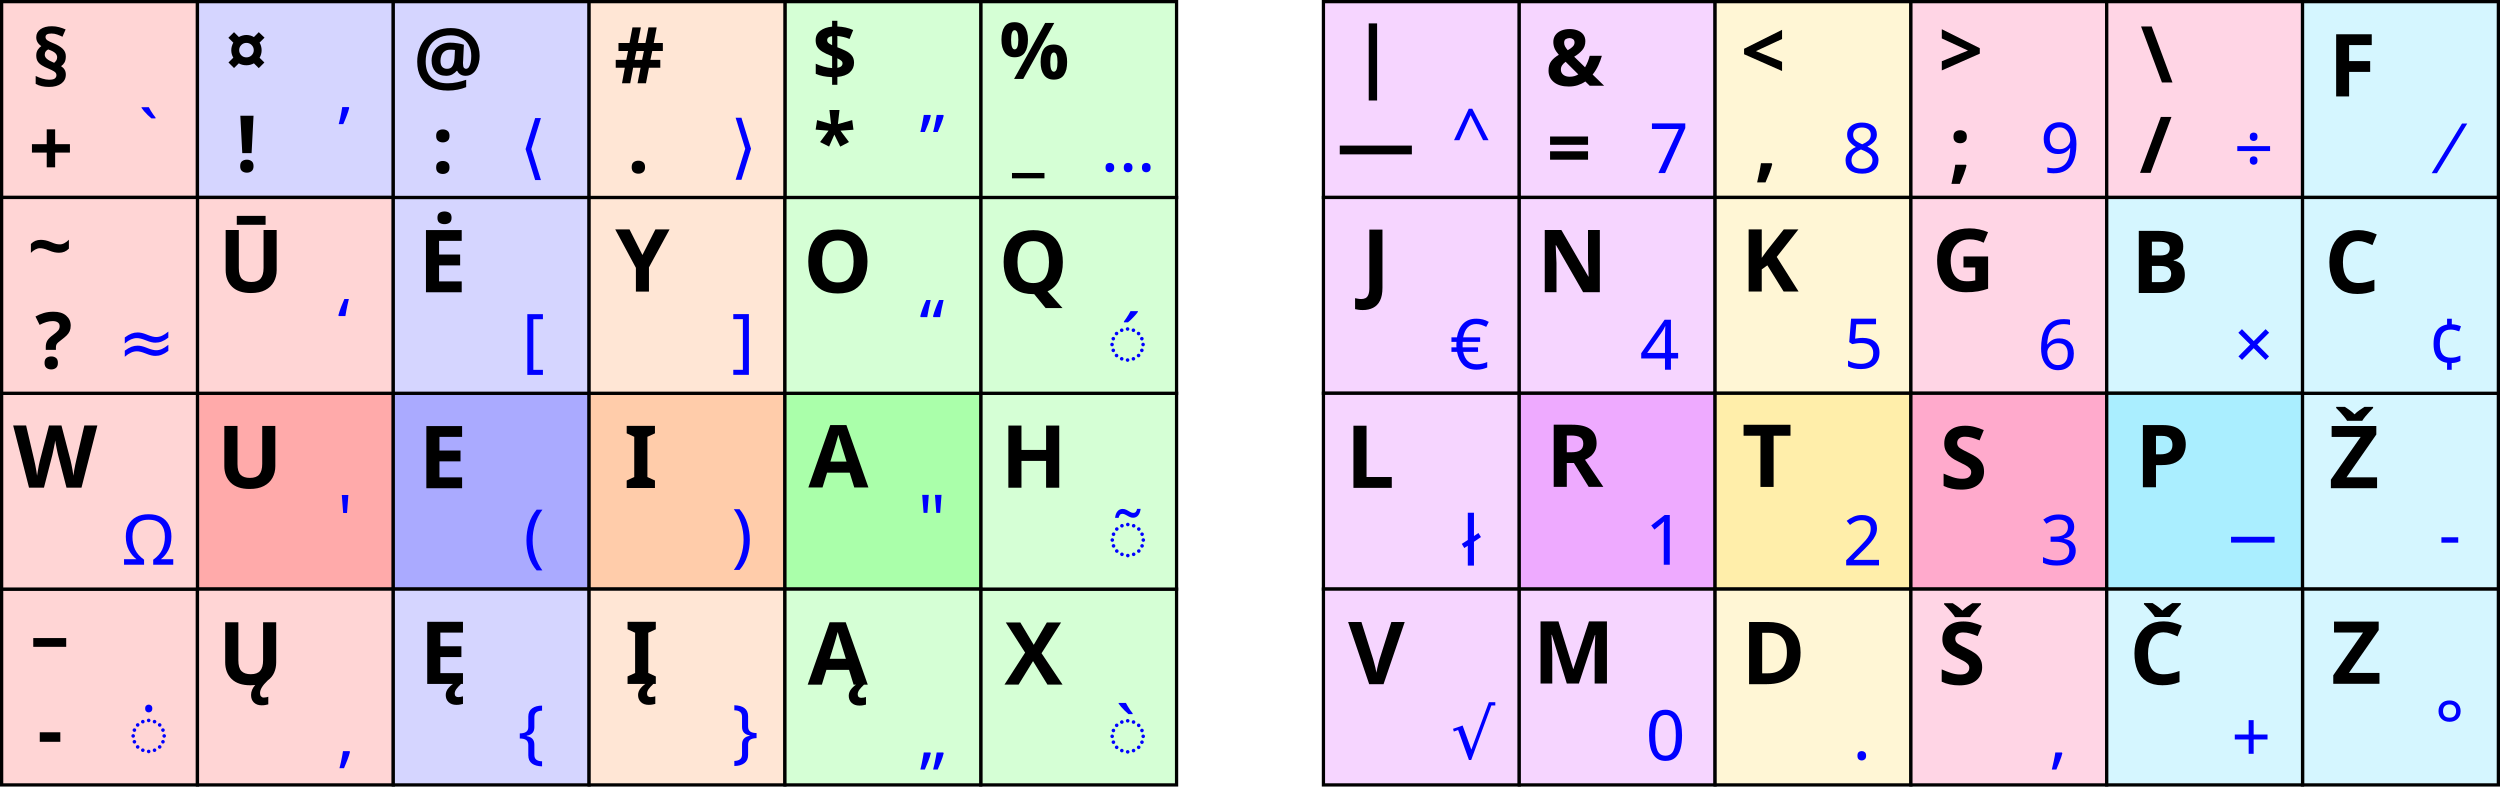
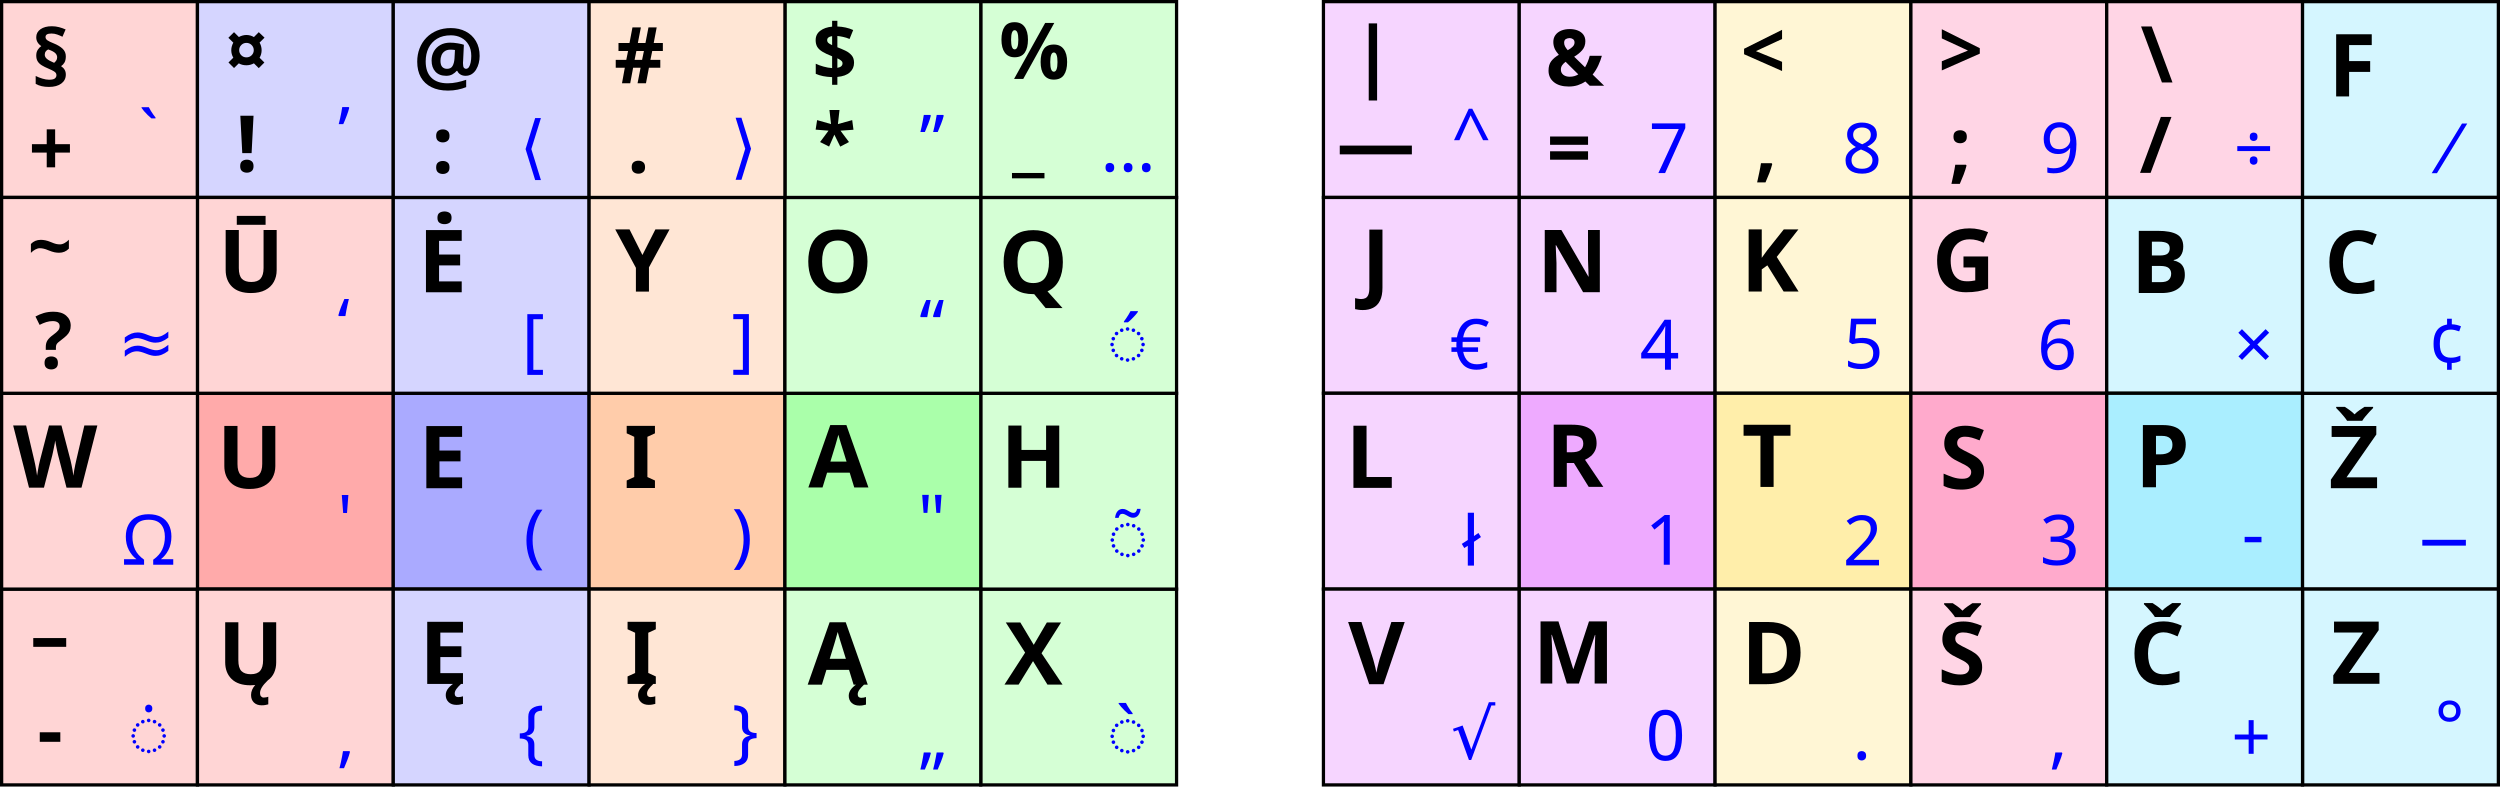
<svg xmlns="http://www.w3.org/2000/svg" width="766" height="241" version="1.0">
-   <defs>
-     <path id="a" d="M97.5 330H855v202.5H97.5z" />
-   </defs>
-   <text style="line-height:1.25;-inkscape-font-specification:'Noto Sans, Semi-Bold'" x="90" y="202.5" font-weight="600" font-size="24" font-family="Noto Sans" transform="translate(-14.5 .5)" />
  <path d="M.5 180.5h60v60H.5z" fill="#ffd5d5" fill-rule="evenodd" stroke="#000" />
  <text style="line-height:1.25;-inkscape-font-specification:'Noto Sans, Semi-Bold'" x="-34.036" y="171.763" font-weight="600" font-size="24" font-family="Noto Sans" transform="translate(45.5 60.5)">
    <tspan x="-34.036" y="171.763">-</tspan>
  </text>
  <text style="line-height:1.25;-inkscape-font-specification:'Noto Sans, Semi-Bold'" x="-36.261" y="142.799" font-weight="600" font-size="24" font-family="Noto Sans" transform="translate(45.5 60.5)">
    <tspan x="-36.261" y="142.799">–</tspan>
  </text>
  <text style="line-height:1.25;-inkscape-font-specification:'Noto Sans, Normal';font-variant-ligatures:normal;font-variant-caps:normal;font-variant-numeric:normal;font-variant-east-asian:normal" x="-6.283" y="171.2" font-weight="400" font-size="21.333" font-family="Noto Sans" fill="#00f" transform="translate(45.5 60.5)">
    <tspan x="-6.283" y="171.2" style="-inkscape-font-specification:'Noto Sans, Normal';font-variant-ligatures:normal;font-variant-caps:normal;font-variant-numeric:normal;font-variant-east-asian:normal">̇</tspan>
  </text>
  <path d="M.5.5h60v60H.5z" fill="#ffd5d5" fill-rule="evenodd" stroke="#000" />
  <text style="line-height:1.25;-inkscape-font-specification:'Noto Sans, Semi-Bold'" x="23.253" y="53.424" font-weight="600" font-size="24" font-family="Noto Sans" transform="translate(-14.5 .5)">
    <tspan x="23.253" y="53.424">+</tspan>
  </text>
  <text style="line-height:1.25;-inkscape-font-specification:'Noto Sans, Semi-Bold'" x="24.183" y="25.899" font-weight="600" font-size="24" font-family="Noto Sans" transform="translate(-14.5 .5)">
    <tspan x="24.183" y="25.899">§</tspan>
  </text>
  <text style="line-height:1.25;-inkscape-font-specification:'Noto Sans, Semi-Bold'" x="57.012" y="48.692" font-weight="600" font-size="24" font-family="Noto Sans" fill="#00f" transform="translate(-14.5 .5)">
    <tspan x="57.012" y="48.692" style="-inkscape-font-specification:'Noto Sans, Normal';font-variant-ligatures:normal;font-variant-caps:normal;font-variant-numeric:normal;font-variant-east-asian:normal" font-weight="400" font-size="21.333">`</tspan>
  </text>
-   <text style="line-height:1.25;-inkscape-font-specification:'Noto Sans, Semi-Bold'" x="45" y="7.5" font-weight="600" font-size="24" font-family="Noto Sans" transform="translate(-14.5 .5)" />
  <path d="M60.5.5h60v60h-60z" fill="#d5d5ff" fill-rule="evenodd" stroke="#000" />
  <text style="line-height:1.25;-inkscape-font-specification:'Noto Sans, Semi-Bold'" x="118.034" y="47.534" font-weight="600" font-size="24" font-family="Noto Sans" fill="#00f" transform="translate(-14.5 .5)">
    <tspan x="118.034" y="47.534" style="-inkscape-font-specification:'Noto Sans, Normal';font-variant-ligatures:normal;font-variant-caps:normal;font-variant-numeric:normal;font-variant-east-asian:normal" font-weight="400" font-size="21.333">’</tspan>
  </text>
  <text style="line-height:1.25;-inkscape-font-specification:'Noto Sans, Semi-Bold'" x="86.714" y="52.097" font-weight="600" font-size="24" font-family="Noto Sans" transform="translate(-14.5 .5)">
    <tspan x="86.714" y="52.097">!</tspan>
  </text>
  <text style="line-height:1.25;-inkscape-font-specification:'Noto Sans, Semi-Bold'" x="83.16" y="23.345" font-weight="600" font-size="24" font-family="Noto Sans" transform="translate(-14.5 .5)">
    <tspan x="83.16" y="23.345">¤</tspan>
  </text>
  <path d="M405.5.5h60v60h-60z" fill="#f6d5ff" fill-rule="evenodd" stroke="#000" />
  <text style="line-height:1.25;-inkscape-font-specification:'Noto Sans, Semi-Bold'" x="424.051" y="51.905" font-weight="600" font-size="24" font-family="Noto Sans" transform="translate(-14.5 .5)">
    <tspan x="424.051" y="51.905">—</tspan>
  </text>
  <text style="line-height:1.25;-inkscape-font-specification:'Noto Sans, Semi-Bold'" x="428.551" y="24.839" font-weight="600" font-size="24" font-family="Noto Sans" transform="translate(-14.5 .5)">
    <tspan x="428.551" y="24.839">|</tspan>
  </text>
  <text style="line-height:1.25;-inkscape-font-specification:'Noto Sans, Semi-Bold'" x="459.201" y="48.147" font-weight="600" font-size="24" font-family="Noto Sans" fill="#00f" transform="translate(-14.5 .5)">
    <tspan x="459.201" y="48.147" style="-inkscape-font-specification:'Noto Sans, Normal';font-variant-ligatures:normal;font-variant-caps:normal;font-variant-numeric:normal;font-variant-east-asian:normal" font-weight="400" font-size="21.333">^</tspan>
  </text>
  <path d="M465.5.5h60v60h-60z" fill="#f6d5ff" fill-rule="evenodd" stroke="#000" />
  <text style="line-height:1.25;-inkscape-font-specification:'Noto Sans, Semi-Bold'" x="488.406" y="53.324" font-weight="600" font-size="24" font-family="Noto Sans" transform="translate(-14.5 .5)">
    <tspan x="488.406" y="53.324">=</tspan>
  </text>
  <text style="line-height:1.25;-inkscape-font-specification:'Noto Sans, Semi-Bold'" x="488.014" y="25.779" font-weight="600" font-size="24" font-family="Noto Sans" transform="translate(-14.5 .5)">
    <tspan x="488.014" y="25.779">&amp;</tspan>
  </text>
  <text style="line-height:1.25;-inkscape-font-specification:'Noto Sans, Semi-Bold'" x="519.715" y="52.534" font-weight="600" font-size="24" font-family="Noto Sans" fill="#00f" transform="translate(-14.5 .5)">
    <tspan x="519.715" y="52.534" style="-inkscape-font-specification:'Noto Sans, Normal';font-variant-ligatures:normal;font-variant-caps:normal;font-variant-numeric:normal;font-variant-east-asian:normal" font-weight="400" font-size="21.333">7</tspan>
  </text>
  <path d="M525.5.5h60v60h-60z" fill="#fff6d5" fill-rule="evenodd" stroke="#000" />
  <text style="line-height:1.25;-inkscape-font-specification:'Noto Sans, Semi-Bold'" x="578.928" y="52.491" font-weight="600" font-size="24" font-family="Noto Sans" fill="#00f" transform="translate(-14.5 .5)">
    <tspan x="578.928" y="52.491" style="-inkscape-font-specification:'Noto Sans, Normal';font-variant-ligatures:normal;font-variant-caps:normal;font-variant-numeric:normal;font-variant-east-asian:normal" font-weight="400" font-size="21.333">8</tspan>
  </text>
  <text style="line-height:1.25;-inkscape-font-specification:'Noto Sans, Semi-Bold'" x="552.135" y="52.291" font-weight="600" font-size="24" font-family="Noto Sans" transform="translate(-14.5 .5)">
    <tspan x="552.135" y="52.291">,</tspan>
  </text>
  <text style="line-height:1.25;-inkscape-font-specification:'Noto Sans, Semi-Bold'" x="547.853" y="23.633" font-weight="600" font-size="24" font-family="Noto Sans" transform="translate(-14.5 .5)">
    <tspan x="547.853" y="23.633">&lt;</tspan>
  </text>
  <path d="M585.5.5h60v60h-60z" fill="#ffd5e5" fill-rule="evenodd" stroke="#000" />
  <text style="line-height:1.25;-inkscape-font-specification:'Noto Sans, Semi-Bold'" x="611.669" y="52.75" font-weight="600" font-size="24" font-family="Noto Sans" transform="translate(-14.5 .5)">
    <tspan x="611.669" y="52.75">;</tspan>
  </text>
  <text style="line-height:1.25;-inkscape-font-specification:'Noto Sans, Semi-Bold'" x="608.438" y="23.454" font-weight="600" font-size="24" font-family="Noto Sans" transform="translate(-14.5 .5)">
    <tspan x="608.438" y="23.454">&gt;</tspan>
  </text>
  <text style="line-height:1.25;-inkscape-font-specification:'Noto Sans, Semi-Bold'" x="639.629" y="52.387" font-weight="600" font-size="24" font-family="Noto Sans" fill="#00f" transform="translate(-14.5 .5)">
    <tspan x="639.629" y="52.387" style="-inkscape-font-specification:'Noto Sans, Normal';font-variant-ligatures:normal;font-variant-caps:normal;font-variant-numeric:normal;font-variant-east-asian:normal" font-weight="400" font-size="21.333">9</tspan>
  </text>
  <path d="M645.5.5h60v60h-60z" fill="#ffd5e5" fill-rule="evenodd" stroke="#000" />
  <text style="line-height:1.25;-inkscape-font-specification:'Noto Sans, Semi-Bold'" x="670.039" y="52.459" font-weight="600" font-size="24" font-family="Noto Sans" transform="translate(-14.5 .5)">
    <tspan x="670.039" y="52.459">/</tspan>
  </text>
  <text style="line-height:1.25;-inkscape-font-specification:'Noto Sans, Semi-Bold'" x="670.382" y="24.759" font-weight="600" font-size="24" font-family="Noto Sans" transform="translate(-14.5 .5)">
    <tspan x="670.382" y="24.759">\</tspan>
  </text>
  <text style="line-height:1.25;-inkscape-font-specification:'Noto Sans, Semi-Bold'" x="698.946" y="52.557" font-weight="600" font-size="24" font-family="Noto Sans" fill="#00f" transform="translate(-14.5 .5)">
    <tspan x="698.946" y="52.557" style="-inkscape-font-specification:'Noto Sans, Normal';font-variant-ligatures:normal;font-variant-caps:normal;font-variant-numeric:normal;font-variant-east-asian:normal" font-weight="400" font-size="21.333">÷</tspan>
  </text>
  <path d="M300.5 180.5h60v60h-60z" fill="#d5ffd5" fill-rule="evenodd" stroke="#000" />
  <text style="line-height:1.25;-inkscape-font-specification:'Noto Sans, Semi-Bold'" x="322.271" y="209.27" font-weight="600" font-size="26.667" font-family="Noto Sans" transform="translate(-14.5 .5)">
    <tspan x="322.271" y="209.27">X</tspan>
  </text>
  <text style="line-height:1.25;-inkscape-font-specification:'Noto Sans, Normal';font-variant-ligatures:normal;font-variant-caps:normal;font-variant-numeric:normal;font-variant-east-asian:normal" x="353.688" y="231.315" font-weight="400" font-size="21.333" font-family="Noto Sans" fill="#00f" transform="translate(-14.5 .5)">
    <tspan x="353.688" y="231.315" style="-inkscape-font-specification:'Noto Sans, Normal';font-variant-ligatures:normal;font-variant-caps:normal;font-variant-numeric:normal;font-variant-east-asian:normal">̀</tspan>
  </text>
  <path d="M300.5 120.5h60v60h-60z" fill="#d5ffd5" fill-rule="evenodd" stroke="#000" />
  <text style="line-height:1.25;-inkscape-font-specification:'Noto Sans, Semi-Bold'" x="321.053" y="148.936" font-weight="600" font-size="26.667" font-family="Noto Sans" transform="translate(-14.5 .5)">
    <tspan x="321.053" y="148.936">H</tspan>
  </text>
  <text style="line-height:1.25;-inkscape-font-specification:'Noto Sans, Normal';font-variant-ligatures:normal;font-variant-caps:normal;font-variant-numeric:normal;font-variant-east-asian:normal" x="353.724" y="171.176" font-weight="400" font-size="21.333" font-family="Noto Sans" fill="#00f" transform="translate(-14.5 .5)">
    <tspan x="353.724" y="171.176" style="-inkscape-font-specification:'Noto Sans, Normal';font-variant-ligatures:normal;font-variant-caps:normal;font-variant-numeric:normal;font-variant-east-asian:normal">̃</tspan>
  </text>
  <path d="M300.5 60.5h60v60h-60z" fill="#d5ffd5" fill-rule="evenodd" stroke="#000" />
  <text style="line-height:1.25;-inkscape-font-specification:'Noto Sans, Semi-Bold'" x="320.467" y="89.353" font-weight="600" font-size="26.667" font-family="Noto Sans" transform="translate(-14.5 .5)">
    <tspan x="320.467" y="89.353">Q</tspan>
  </text>
  <text style="line-height:1.25;-inkscape-font-specification:'Noto Sans, Semi-Bold'" x="353.65" y="111.271" font-weight="600" font-size="24" font-family="Noto Sans" fill="#00f" transform="translate(-14.5 .5)">
    <tspan x="353.65" y="111.271" style="-inkscape-font-specification:'Noto Sans, Normal';font-variant-ligatures:normal;font-variant-caps:normal;font-variant-numeric:normal;font-variant-east-asian:normal" font-weight="400" font-size="21.333">́</tspan>
  </text>
  <path d="M60.5 120.5h60v60h-60z" fill="#faa" fill-rule="evenodd" stroke="#000" />
  <text style="line-height:1.25;-inkscape-font-specification:'Noto Sans, Semi-Bold'" x="80.967" y="149.054" font-weight="600" font-size="26.667" font-family="Noto Sans" transform="translate(-14.5 .5)">
    <tspan x="80.967" y="149.054">U</tspan>
  </text>
  <text style="line-height:1.25;-inkscape-font-specification:'Noto Sans, Normal';font-variant-ligatures:normal;font-variant-caps:normal;font-variant-numeric:normal;font-variant-east-asian:normal" x="117.835" y="166.394" font-weight="400" font-size="21.333" font-family="Noto Sans" fill="#00f" transform="translate(-14.5 .5)">
    <tspan x="117.835" y="166.394" style="-inkscape-font-specification:'Noto Sans, Normal';font-variant-ligatures:normal;font-variant-caps:normal;font-variant-numeric:normal;font-variant-east-asian:normal">'</tspan>
  </text>
  <path d="M120.5 120.5h60v60h-60z" fill="#aaf" fill-rule="evenodd" stroke="#000" />
  <text style="line-height:1.25;-inkscape-font-specification:'Noto Sans, Semi-Bold'" x="142.726" y="149.092" font-weight="600" font-size="26.667" font-family="Noto Sans" transform="translate(-14.5 .5)">
    <tspan x="142.726" y="149.092">E</tspan>
  </text>
  <text style="line-height:1.25;-inkscape-font-specification:'Noto Sans, Normal';font-variant-ligatures:normal;font-variant-caps:normal;font-variant-numeric:normal;font-variant-east-asian:normal" x="174.94" y="170.89" font-weight="400" font-size="21.333" font-family="Noto Sans" fill="#00f" transform="translate(-14.5 .5)">
    <tspan x="174.94" y="170.89" style="-inkscape-font-specification:'Noto Sans, Normal';font-variant-ligatures:normal;font-variant-caps:normal;font-variant-numeric:normal;font-variant-east-asian:normal">(</tspan>
  </text>
  <path d="M180.5 120.5h60v60h-60z" fill="#fca" fill-rule="evenodd" stroke="#000" />
  <text style="line-height:1.25;-inkscape-font-specification:'Noto Sans, Semi-Bold'" x="205.662" y="149.022" font-weight="600" font-size="26.667" font-family="Noto Sans" transform="translate(-14.5 .5)">
    <tspan x="205.662" y="149.022">I</tspan>
  </text>
  <text style="line-height:1.25;-inkscape-font-specification:'Noto Sans, Normal';font-variant-ligatures:normal;font-variant-caps:normal;font-variant-numeric:normal;font-variant-east-asian:normal" x="238.696" y="170.745" font-weight="400" font-size="21.333" font-family="Noto Sans" fill="#00f" transform="translate(-14.5 .5)">
    <tspan x="238.696" y="170.745" style="-inkscape-font-specification:'Noto Sans, Normal';font-variant-ligatures:normal;font-variant-caps:normal;font-variant-numeric:normal;font-variant-east-asian:normal">)</tspan>
  </text>
  <path d="M240.5 120.5h60v60h-60z" fill="#afa" fill-rule="evenodd" stroke="#000" />
  <text style="line-height:1.25;-inkscape-font-specification:'Noto Sans, Semi-Bold'" x="262.179" y="148.863" font-weight="600" font-size="26.667" font-family="Noto Sans" transform="translate(-14.5 .5)">
    <tspan x="262.179" y="148.863">A</tspan>
  </text>
  <text style="line-height:1.25;-inkscape-font-specification:'Noto Sans, Normal';font-variant-ligatures:normal;font-variant-caps:normal;font-variant-numeric:normal;font-variant-east-asian:normal" x="295.671" y="166.354" font-weight="400" font-size="21.333" font-family="Noto Sans" fill="#00f" transform="translate(-14.5 .5)">
    <tspan x="295.671" y="166.354" style="-inkscape-font-specification:'Noto Sans, Normal';font-variant-ligatures:normal;font-variant-caps:normal;font-variant-numeric:normal;font-variant-east-asian:normal">"</tspan>
  </text>
  <path d="M60.5 180.5h60v60h-60z" fill="#ffd5d5" fill-rule="evenodd" stroke="#000" />
  <text style="line-height:1.25;-inkscape-font-specification:'Noto Sans, Semi-Bold'" x="81.234" y="209.203" font-weight="600" font-size="26.667" font-family="Noto Sans" transform="translate(-14.5 .5)">
    <tspan x="81.234" y="209.203">Ų</tspan>
  </text>
  <text style="line-height:1.25;-inkscape-font-specification:'Noto Sans, Normal';font-variant-ligatures:normal;font-variant-caps:normal;font-variant-numeric:normal;font-variant-east-asian:normal" x="117.855" y="232.13" font-weight="400" font-size="21.333" font-family="Noto Sans" fill="#00f" transform="translate(-14.5 .5)">
    <tspan x="117.855" y="232.13" style="-inkscape-font-specification:'Noto Sans, Normal';font-variant-ligatures:normal;font-variant-caps:normal;font-variant-numeric:normal;font-variant-east-asian:normal">‚</tspan>
  </text>
  <path d="M120.5 180.5h60v60h-60z" fill="#d5d5ff" fill-rule="evenodd" stroke="#000" />
  <text style="line-height:1.25;-inkscape-font-specification:'Noto Sans, Semi-Bold'" x="142.995" y="209.065" font-weight="600" font-size="26.667" font-family="Noto Sans" transform="translate(-14.5 .5)">
    <tspan x="142.995" y="209.065">Ę</tspan>
  </text>
  <text style="line-height:1.25;-inkscape-font-specification:'Noto Sans, Normal';font-variant-ligatures:normal;font-variant-caps:normal;font-variant-numeric:normal;font-variant-east-asian:normal" x="173.169" y="230.933" font-weight="400" font-size="21.333" font-family="Noto Sans" fill="#00f" transform="translate(-14.5 .5)">
    <tspan x="173.169" y="230.933" style="-inkscape-font-specification:'Noto Sans, Normal';font-variant-ligatures:normal;font-variant-caps:normal;font-variant-numeric:normal;font-variant-east-asian:normal">{</tspan>
  </text>
  <path d="M180.5 180.5h60v60h-60z" fill="#ffe6d5" fill-rule="evenodd" stroke="#000" />
  <text style="line-height:1.25;-inkscape-font-specification:'Noto Sans, Semi-Bold'" x="205.925" y="209.061" font-weight="600" font-size="26.667" font-family="Noto Sans" transform="translate(-14.5 .5)">
    <tspan x="205.925" y="209.061">Į</tspan>
  </text>
  <text style="line-height:1.25;-inkscape-font-specification:'Noto Sans, Normal';font-variant-ligatures:normal;font-variant-caps:normal;font-variant-numeric:normal;font-variant-east-asian:normal" x="238.813" y="230.823" font-weight="400" font-size="21.333" font-family="Noto Sans" fill="#00f" transform="translate(-14.5 .5)">
    <tspan x="238.813" y="230.823" style="-inkscape-font-specification:'Noto Sans, Normal';font-variant-ligatures:normal;font-variant-caps:normal;font-variant-numeric:normal;font-variant-east-asian:normal">}</tspan>
  </text>
  <path d="M240.5 180.5h60v60h-60z" fill="#d5ffd5" fill-rule="evenodd" stroke="#000" />
  <text style="line-height:1.25;-inkscape-font-specification:'Noto Sans, Semi-Bold'" x="261.976" y="209.283" font-weight="600" font-size="26.667" font-family="Noto Sans" transform="translate(-14.5 .5)">
    <tspan x="261.976" y="209.283">Ą</tspan>
  </text>
  <text style="line-height:1.25;-inkscape-font-specification:'Noto Sans, Normal';font-variant-ligatures:normal;font-variant-caps:normal;font-variant-numeric:normal;font-variant-east-asian:normal" x="295.845" y="232.54" font-weight="400" font-size="21.333" font-family="Noto Sans" fill="#00f" transform="translate(-14.5 .5)">
    <tspan x="295.845" y="232.54" style="-inkscape-font-specification:'Noto Sans, Normal';font-variant-ligatures:normal;font-variant-caps:normal;font-variant-numeric:normal;font-variant-east-asian:normal">„</tspan>
  </text>
  <path d="M60.5 60.5h60v60h-60z" fill="#ffd5d5" fill-rule="evenodd" stroke="#000" />
  <text style="line-height:1.25;-inkscape-font-specification:'Noto Sans, Semi-Bold';font-variant-ligatures:normal;font-variant-caps:normal;font-variant-numeric:normal;font-variant-east-asian:normal" x="81.377" y="89.022" font-weight="600" font-size="26.667" font-family="Noto Sans" transform="translate(-14.5 .5)">
    <tspan x="81.377" y="89.022">Ū</tspan>
  </text>
  <text style="line-height:1.25;-inkscape-font-specification:'Noto Sans, Semi-Bold'" x="117.92" y="106.346" font-weight="600" font-size="24" font-family="Noto Sans" fill="#00f" transform="translate(-14.5 .5)">
    <tspan x="117.92" y="106.346" style="-inkscape-font-specification:'Noto Sans, Normal';font-variant-ligatures:normal;font-variant-caps:normal;font-variant-numeric:normal;font-variant-east-asian:normal" font-weight="400" font-size="21.333">‘</tspan>
  </text>
  <path d="M120.5 60.5h60v60h-60z" fill="#d5d5ff" fill-rule="evenodd" stroke="#000" />
  <text style="line-height:1.25;-inkscape-font-specification:'Noto Sans, Semi-Bold'" x="142.611" y="89.043" font-weight="600" font-size="26.667" font-family="Noto Sans" transform="translate(-14.5 .5)">
    <tspan x="142.611" y="89.043">Ė</tspan>
  </text>
  <text style="line-height:1.25;-inkscape-font-specification:'Noto Sans, Semi-Bold'" x="174.366" y="110.991" font-weight="600" font-size="24" font-family="Noto Sans" fill="#00f" transform="translate(-14.5 .5)">
    <tspan x="174.366" y="110.991" style="-inkscape-font-specification:'Noto Sans, Normal';font-variant-ligatures:normal;font-variant-caps:normal;font-variant-numeric:normal;font-variant-east-asian:normal" font-weight="400" font-size="21.333">[</tspan>
  </text>
  <path d="M180.5 60.5h60v60h-60z" fill="#ffe6d5" fill-rule="evenodd" stroke="#000" />
  <text style="line-height:1.25;-inkscape-font-specification:'Noto Sans, Semi-Bold'" x="203.01" y="88.838" font-weight="600" font-size="26.667" font-family="Noto Sans" transform="translate(-14.5 .5)">
    <tspan x="203.01" y="88.838">Y</tspan>
  </text>
  <text style="line-height:1.25;-inkscape-font-specification:'Noto Sans, Semi-Bold'" x="238.649" y="110.978" font-weight="600" font-size="24" font-family="Noto Sans" fill="#00f" transform="translate(-14.5 .5)">
    <tspan x="238.649" y="110.978" style="-inkscape-font-specification:'Noto Sans, Normal';font-variant-ligatures:normal;font-variant-caps:normal;font-variant-numeric:normal;font-variant-east-asian:normal" font-weight="400" font-size="21.333">]</tspan>
  </text>
  <path d="M240.5 60.5h60v60h-60z" fill="#d5ffd5" fill-rule="evenodd" stroke="#000" />
  <text style="line-height:1.25;-inkscape-font-specification:'Noto Sans, Semi-Bold'" x="260.609" y="89.162" font-weight="600" font-size="26.667" font-family="Noto Sans" transform="translate(-14.5 .5)">
    <tspan x="260.609" y="89.162">O</tspan>
  </text>
  <text style="line-height:1.25;-inkscape-font-specification:'Noto Sans, Semi-Bold'" x="296.211" y="106.666" font-weight="600" font-size="24" font-family="Noto Sans" fill="#00f" transform="translate(-14.5 .5)">
    <tspan x="296.211" y="106.666" style="-inkscape-font-specification:'Noto Sans, Normal';font-variant-ligatures:normal;font-variant-caps:normal;font-variant-numeric:normal;font-variant-east-asian:normal" font-weight="400" font-size="21.333">“</tspan>
  </text>
  <path d="M405.5 60.5h60v60h-60z" fill="#f6d5ff" fill-rule="evenodd" stroke="#000" />
  <text style="line-height:1.25;-inkscape-font-specification:'Noto Sans, Semi-Bold'" x="431.666" y="88.907" font-weight="600" font-size="26.667" font-family="Noto Sans" transform="translate(-14.5 .5)">
    <tspan x="431.666" y="88.907">J</tspan>
  </text>
  <text style="line-height:1.25;-inkscape-font-specification:'Noto Sans, Semi-Bold'" x="458.733" y="112.567" font-weight="600" font-size="24" font-family="Noto Sans" fill="#00f" transform="translate(-14.5 .5)">
    <tspan x="458.733" y="112.567" style="-inkscape-font-specification:'Noto Sans, Normal';font-variant-ligatures:normal;font-variant-caps:normal;font-variant-numeric:normal;font-variant-east-asian:normal" font-weight="400" font-size="21.333">€</tspan>
  </text>
  <path d="M465.5 60.5h60v60h-60z" fill="#f6d5ff" fill-rule="evenodd" stroke="#000" />
  <text style="line-height:1.25;-inkscape-font-specification:'Noto Sans, Semi-Bold'" x="485.405" y="89.028" font-weight="600" font-size="26.667" font-family="Noto Sans" transform="translate(-14.5 .5)">
    <tspan x="485.405" y="89.028">N</tspan>
  </text>
  <text style="line-height:1.25;-inkscape-font-specification:'Noto Sans, Semi-Bold'" x="516.915" y="112.789" font-weight="600" font-size="24" font-family="Noto Sans" fill="#00f" transform="translate(-14.5 .5)">
    <tspan x="516.915" y="112.789" style="-inkscape-font-specification:'Noto Sans, Normal';font-variant-ligatures:normal;font-variant-caps:normal;font-variant-numeric:normal;font-variant-east-asian:normal" font-weight="400" font-size="21.333">4</tspan>
  </text>
  <path d="M525.5 60.5h60v60h-60z" fill="#fff6d5" fill-rule="evenodd" stroke="#000" />
  <text style="line-height:1.25;-inkscape-font-specification:'Noto Sans, Semi-Bold'" x="547.878" y="88.832" font-weight="600" font-size="26.667" font-family="Noto Sans" transform="translate(-14.5 .5)">
    <tspan x="547.878" y="88.832">K</tspan>
  </text>
  <text style="line-height:1.25;-inkscape-font-specification:'Noto Sans, Semi-Bold'" x="579.395" y="112.373" font-weight="600" font-size="24" font-family="Noto Sans" fill="#00f" transform="translate(-14.5 .5)">
    <tspan x="579.395" y="112.373" style="-inkscape-font-specification:'Noto Sans, Normal';font-variant-ligatures:normal;font-variant-caps:normal;font-variant-numeric:normal;font-variant-east-asian:normal" font-weight="400" font-size="21.333">5</tspan>
  </text>
  <path d="M585.5 60.5h60v60h-60z" fill="#ffd5e5" fill-rule="evenodd" stroke="#000" />
  <text style="line-height:1.25;-inkscape-font-specification:'Noto Sans, Semi-Bold'" x="606.485" y="88.781" font-weight="600" font-size="26.667" font-family="Noto Sans" transform="translate(-14.5 .5)">
    <tspan x="606.485" y="88.781">G</tspan>
  </text>
  <text style="line-height:1.25;-inkscape-font-specification:'Noto Sans, Semi-Bold'" x="638.719" y="112.715" font-weight="600" font-size="24" font-family="Noto Sans" fill="#00f" transform="translate(-14.5 .5)">
    <tspan x="638.719" y="112.715" style="-inkscape-font-specification:'Noto Sans, Normal';font-variant-ligatures:normal;font-variant-caps:normal;font-variant-numeric:normal;font-variant-east-asian:normal" font-weight="400" font-size="21.333">6</tspan>
  </text>
  <path d="M645.5 60.5h60v60h-60z" fill="#d5f6ff" fill-rule="evenodd" stroke="#000" />
  <text style="line-height:1.25;-inkscape-font-specification:'Noto Sans, Semi-Bold'" x="667.417" y="89.279" font-weight="600" font-size="26.667" font-family="Noto Sans" transform="translate(-14.5 .5)">
    <tspan x="667.417" y="89.279">B</tspan>
  </text>
  <text style="line-height:1.25;-inkscape-font-specification:'Noto Sans, Semi-Bold'" x="698.963" y="112.602" font-weight="600" font-size="24" font-family="Noto Sans" fill="#00f" transform="translate(-14.5 .5)">
    <tspan x="698.963" y="112.602" style="-inkscape-font-specification:'Noto Sans, Normal';font-variant-ligatures:normal;font-variant-caps:normal;font-variant-numeric:normal;font-variant-east-asian:normal" font-weight="400" font-size="21.333">×</tspan>
  </text>
  <path d="M405.5 120.5h60v60h-60z" fill="#f6d5ff" fill-rule="evenodd" stroke="#000" />
  <text style="line-height:1.25;-inkscape-font-specification:'Noto Sans, Semi-Bold'" x="426.786" y="148.985" font-weight="600" font-size="26.667" font-family="Noto Sans" transform="translate(-14.5 .5)">
    <tspan x="426.786" y="148.985">L</tspan>
  </text>
  <text style="line-height:1.25;-inkscape-font-specification:'Noto Sans, Normal';font-variant-ligatures:normal;font-variant-caps:normal;font-variant-numeric:normal;font-variant-east-asian:normal" x="462.577" y="172.805" font-weight="400" font-size="21.333" font-family="Noto Sans" fill="#00f" transform="translate(-14.5 .5)">
    <tspan x="462.577" y="172.805" style="-inkscape-font-specification:'Noto Sans, Normal';font-variant-ligatures:normal;font-variant-caps:normal;font-variant-numeric:normal;font-variant-east-asian:normal">ł</tspan>
  </text>
  <path d="M465.5 120.5h60v60h-60z" fill="#eaf" fill-rule="evenodd" stroke="#000" />
  <text style="line-height:1.25;-inkscape-font-specification:'Noto Sans, Semi-Bold'" x="488.148" y="148.671" font-weight="600" font-size="26.667" font-family="Noto Sans" transform="translate(-14.5 .5)">
    <tspan x="488.148" y="148.671">R</tspan>
  </text>
  <text style="line-height:1.25;-inkscape-font-specification:'Noto Sans, Normal';font-variant-ligatures:normal;font-variant-caps:normal;font-variant-numeric:normal;font-variant-east-asian:normal" x="518.544" y="172.531" font-weight="400" font-size="21.333" font-family="Noto Sans" fill="#00f" transform="translate(-14.5 .5)">
    <tspan x="518.544" y="172.531" style="-inkscape-font-specification:'Noto Sans, Normal';font-variant-ligatures:normal;font-variant-caps:normal;font-variant-numeric:normal;font-variant-east-asian:normal">1</tspan>
  </text>
  <path d="M525.5 120.5h60v60h-60z" fill="#fea" fill-rule="evenodd" stroke="#000" />
  <text style="line-height:1.25;-inkscape-font-specification:'Noto Sans, Semi-Bold'" x="548.201" y="148.696" font-weight="600" font-size="26.667" font-family="Noto Sans" transform="translate(-14.5 .5)">
    <tspan x="548.201" y="148.696">T</tspan>
  </text>
  <text style="line-height:1.25;-inkscape-font-specification:'Noto Sans, Normal';font-variant-ligatures:normal;font-variant-caps:normal;font-variant-numeric:normal;font-variant-east-asian:normal" x="579.138" y="172.739" font-weight="400" font-size="21.333" font-family="Noto Sans" fill="#00f" transform="translate(-14.5 .5)">
    <tspan x="579.138" y="172.739" style="-inkscape-font-specification:'Noto Sans, Normal';font-variant-ligatures:normal;font-variant-caps:normal;font-variant-numeric:normal;font-variant-east-asian:normal">2</tspan>
  </text>
  <path d="M585.5 120.5h60v60h-60z" fill="#fac" fill-rule="evenodd" stroke="#000" />
  <text style="line-height:1.25;-inkscape-font-specification:'Noto Sans, Semi-Bold'" x="608.785" y="149.257" font-weight="600" font-size="26.667" font-family="Noto Sans" transform="translate(-14.5 .5)">
    <tspan x="608.785" y="149.257">S</tspan>
  </text>
  <text style="line-height:1.25;-inkscape-font-specification:'Noto Sans, Normal';font-variant-ligatures:normal;font-variant-caps:normal;font-variant-numeric:normal;font-variant-east-asian:normal" x="639.524" y="172.565" font-weight="400" font-size="21.333" font-family="Noto Sans" fill="#00f" transform="translate(-14.5 .5)">
    <tspan x="639.524" y="172.565" style="-inkscape-font-specification:'Noto Sans, Normal';font-variant-ligatures:normal;font-variant-caps:normal;font-variant-numeric:normal;font-variant-east-asian:normal">3</tspan>
  </text>
  <path d="M645.5 120.5h60v60h-60z" fill="#aef" fill-rule="evenodd" stroke="#000" />
  <text style="line-height:1.25;-inkscape-font-specification:'Noto Sans, Semi-Bold'" x="668.67" y="148.787" font-weight="600" font-size="26.667" font-family="Noto Sans" transform="translate(-14.5 .5)">
    <tspan x="668.67" y="148.787" style="-inkscape-font-specification:'Noto Sans Semi-Bold'">P</tspan>
  </text>
-   <text style="line-height:1.25;-inkscape-font-specification:'Noto Sans, Normal';font-variant-ligatures:normal;font-variant-caps:normal;font-variant-numeric:normal;font-variant-east-asian:normal" x="695.825" y="171.551" font-weight="400" font-size="21.333" font-family="Noto Sans" fill="#00f" transform="translate(-14.5 .5)">
-     <tspan x="695.825" y="171.551" style="-inkscape-font-specification:'Noto Sans, Normal';font-variant-ligatures:normal;font-variant-caps:normal;font-variant-numeric:normal;font-variant-east-asian:normal">−</tspan>
-   </text>
  <path d="M705.5 120.5h60v60h-60z" fill="#d5f6ff" fill-rule="evenodd" stroke="#000" />
+   <text style="line-height:1.25;-inkscape-font-specification:'Noto Sans, Normal';font-variant-ligatures:normal;font-variant-caps:normal;font-variant-numeric:normal;font-variant-east-asian:normal" x="739.933" y="172.976" font-weight="400" font-size="21.333" font-family="'Noto Sans'" fill="#00f">
+     <tspan x="739.933" y="172.976" style="-inkscape-font-specification:'Noto Sans, Normal';font-variant-ligatures:normal;font-variant-caps:normal;font-variant-numeric:normal;font-variant-east-asian:normal">−</tspan>
+   </text>
  <text style="line-height:1.25;-inkscape-font-specification:'Noto Sans, Semi-Bold'" x="728.039" y="149.077" font-weight="600" font-size="26.667" font-family="Noto Sans" transform="translate(-14.5 .5)">
    <tspan x="728.039" y="149.077">Ž</tspan>
  </text>
-   <text style="line-height:1.25;-inkscape-font-specification:'Noto Sans, Semi-Bold'" x="761.689" y="170.667" font-weight="600" font-size="24" font-family="Noto Sans" fill="#00f" transform="translate(-14.5 .5)">
-     <tspan x="761.689" y="170.667" style="-inkscape-font-specification:'Noto Sans, Normal';font-variant-ligatures:normal;font-variant-caps:normal;font-variant-numeric:normal;font-variant-east-asian:normal" font-weight="400" font-size="21.333">-</tspan>
+   <text style="line-height:1.25;-inkscape-font-specification:'Noto Sans, Semi-Bold'" x="686.901" y="171.043" font-weight="600" font-size="24" font-family="'Noto Sans'" fill="#00f">
+     <tspan x="686.901" y="171.043" style="-inkscape-font-specification:'Noto Sans, Normal';font-variant-ligatures:normal;font-variant-caps:normal;font-variant-numeric:normal;font-variant-east-asian:normal" font-weight="400" font-size="21.333">-</tspan>
  </text>
  <path d="M705.5 180.5h60v60h-60z" fill="#d5f6ff" fill-rule="evenodd" stroke="#000" />
  <text style="line-height:1.25;-inkscape-font-specification:'Noto Sans, Semi-Bold'" x="668.768" y="269.01" font-weight="600" font-size="26.667" font-family="Noto Sans" transform="translate(45.5 -59.5)">
    <tspan x="668.768" y="269.01">Z</tspan>
  </text>
  <text style="line-height:1.25;-inkscape-font-specification:'Noto Sans, Semi-Bold'" x="700.485" y="289.55" font-weight="600" font-size="24" font-family="Noto Sans" fill="#00f" transform="translate(45.5 -59.5)">
    <tspan x="700.485" y="289.55" style="-inkscape-font-specification:'Noto Sans, Normal';font-variant-ligatures:normal;font-variant-caps:normal;font-variant-numeric:normal;font-variant-east-asian:normal" font-weight="400" font-size="21.333">°</tspan>
  </text>
  <path d="M705.5.5h60v60h-60z" fill="#d5f6ff" fill-rule="evenodd" stroke="#000" />
  <text style="line-height:1.25;-inkscape-font-specification:'Noto Sans, Semi-Bold'" x="787.889" y="89.046" font-weight="600" font-size="26.667" font-family="Noto Sans" transform="translate(-74.5 -59.5)">
    <tspan x="787.889" y="89.046">F</tspan>
  </text>
  <text style="line-height:1.25;-inkscape-font-specification:'Noto Sans, Semi-Bold'" x="823.646" y="112.575" font-weight="600" font-size="24" font-family="Noto Sans" fill="#00f" transform="translate(-74.5 -59.5)">
    <tspan x="823.646" y="112.575" style="-inkscape-font-specification:'Noto Sans, Normal';font-variant-ligatures:normal;font-variant-caps:normal;font-variant-numeric:normal;font-variant-east-asian:normal" font-weight="400" font-size="21.333">⁄</tspan>
  </text>
  <path d="M705.5 60.5h60v60h-60z" fill="#d5f6ff" fill-rule="evenodd" stroke="#000" />
  <text style="line-height:1.25;-inkscape-font-specification:'Noto Sans, Semi-Bold'" x="726.673" y="89.311" font-weight="600" font-size="26.667" font-family="Noto Sans" transform="translate(-14.5 .5)">
    <tspan x="726.673" y="89.311">C</tspan>
  </text>
  <text style="line-height:1.25;-inkscape-font-specification:'Noto Sans, Semi-Bold'" x="758.204" y="112.595" font-weight="600" font-size="24" font-family="Noto Sans" fill="#00f" transform="translate(-14.5 .5)">
    <tspan x="758.204" y="112.595" style="-inkscape-font-specification:'Noto Sans, Normal';font-variant-ligatures:normal;font-variant-caps:normal;font-variant-numeric:normal;font-variant-east-asian:normal" font-weight="400" font-size="21.333">¢</tspan>
  </text>
  <path d="M405.5 180.5h60v60h-60z" fill="#f6d5ff" fill-rule="evenodd" stroke="#000" />
  <text style="line-height:1.25;-inkscape-font-specification:'Noto Sans, Semi-Bold'" x="427.561" y="209.127" font-weight="600" font-size="26.667" font-family="Noto Sans" transform="translate(-14.5 .5)">
    <tspan x="427.561" y="209.127">V</tspan>
  </text>
  <text style="line-height:1.25;-inkscape-font-specification:'Noto Sans, Normal';font-variant-ligatures:normal;font-variant-caps:normal;font-variant-numeric:normal;font-variant-east-asian:normal" x="459.065" y="231.952" font-weight="400" font-size="21.333" font-family="Noto Sans" fill="#00f" transform="translate(-14.5 .5)">
    <tspan x="459.065" y="231.952" style="-inkscape-font-specification:'Noto Sans, Normal';font-variant-ligatures:normal;font-variant-caps:normal;font-variant-numeric:normal;font-variant-east-asian:normal">√</tspan>
  </text>
  <path d="M465.5 180.5h60v60h-60z" fill="#f6d5ff" fill-rule="evenodd" stroke="#000" />
  <text style="line-height:1.25;-inkscape-font-specification:'Noto Sans, Semi-Bold'" x="484.119" y="208.942" font-weight="600" font-size="26.667" font-family="Noto Sans" transform="translate(-14.5 .5)">
    <tspan x="484.119" y="208.942">M</tspan>
  </text>
  <text style="line-height:1.25;-inkscape-font-specification:'Noto Sans, Normal';font-variant-ligatures:normal;font-variant-caps:normal;font-variant-numeric:normal;font-variant-east-asian:normal" x="518.726" y="232.427" font-weight="400" font-size="21.333" font-family="Noto Sans" fill="#00f" transform="translate(-14.5 .5)">
    <tspan x="518.726" y="232.427" style="-inkscape-font-specification:'Noto Sans, Normal';font-variant-ligatures:normal;font-variant-caps:normal;font-variant-numeric:normal;font-variant-east-asian:normal">0</tspan>
  </text>
  <path d="M525.5 180.5h60v60h-60z" fill="#fff6d5" fill-rule="evenodd" stroke="#000" />
  <text style="line-height:1.25;-inkscape-font-specification:'Noto Sans, Semi-Bold'" x="548.007" y="209.132" font-weight="600" font-size="26.667" font-family="Noto Sans" transform="translate(-14.5 .5)">
    <tspan x="548.007" y="209.132">D</tspan>
  </text>
  <text style="line-height:1.25;-inkscape-font-specification:'Noto Sans, Normal';font-variant-ligatures:normal;font-variant-caps:normal;font-variant-numeric:normal;font-variant-east-asian:normal" x="582.085" y="232.207" font-weight="400" font-size="21.333" font-family="Noto Sans" fill="#00f" transform="translate(-14.5 .5)">
    <tspan x="582.085" y="232.207" style="-inkscape-font-specification:'Noto Sans, Normal';font-variant-ligatures:normal;font-variant-caps:normal;font-variant-numeric:normal;font-variant-east-asian:normal">.</tspan>
  </text>
  <path d="M585.5 180.5h60v60h-60z" fill="#ffd5e5" fill-rule="evenodd" stroke="#000" />
  <text style="line-height:1.25;-inkscape-font-specification:'Noto Sans, Semi-Bold'" x="608.203" y="209.233" font-weight="600" font-size="26.667" font-family="Noto Sans" transform="translate(-14.5 .5)">
    <tspan x="608.203" y="209.233">Š</tspan>
  </text>
  <text style="line-height:1.25;-inkscape-font-specification:'Noto Sans, Normal';font-variant-ligatures:normal;font-variant-caps:normal;font-variant-numeric:normal;font-variant-east-asian:normal;white-space:pre" x="642.308" y="232.53" font-weight="400" font-size="21.333" font-family="Noto Sans" fill="#00f" transform="translate(-14.5 .5)">
    <tspan x="642.308" y="232.53" style="-inkscape-font-specification:'Noto Sans, Normal';font-variant-ligatures:normal;font-variant-caps:normal;font-variant-numeric:normal;font-variant-east-asian:normal">,</tspan>
  </text>
  <path d="M645.5 180.5h60v60h-60z" fill="#d5f6ff" fill-rule="evenodd" stroke="#000" />
  <text style="line-height:1.25;-inkscape-font-specification:'Noto Sans, Semi-Bold'" x="666.952" y="209.198" font-weight="600" font-size="26.667" font-family="Noto Sans" transform="translate(-14.5 .5)">
    <tspan x="666.952" y="209.198">Č</tspan>
  </text>
  <text style="line-height:1.25;-inkscape-font-specification:'Noto Sans, Semi-Bold'" x="698.174" y="232.84" font-weight="600" font-size="24" font-family="Noto Sans" fill="#00f" transform="translate(-14.5 .5)">
    <tspan x="698.174" y="232.84" style="-inkscape-font-specification:'Noto Sans, Normal';font-variant-ligatures:normal;font-variant-caps:normal;font-variant-numeric:normal;font-variant-east-asian:normal" font-weight="400" font-size="21.333">+</tspan>
  </text>
  <path d="M300.5.5h60v60h-60z" fill="#d5ffd5" fill-rule="evenodd" stroke="#000" />
  <text style="line-height:1.25;-inkscape-font-specification:'Noto Sans, Semi-Bold'" x="324.619" y="50.344" font-weight="600" font-size="24" font-family="Noto Sans" transform="translate(-14.5 .5)">
    <tspan x="324.619" y="50.344">_</tspan>
  </text>
  <text style="line-height:1.25;-inkscape-font-specification:'Noto Sans, Semi-Bold'" x="320.592" y="23.677" font-weight="600" font-size="24" font-family="Noto Sans" transform="translate(-14.5 .5)">
    <tspan x="320.592" y="23.677">%</tspan>
  </text>
  <text style="line-height:1.25;-inkscape-font-specification:'Noto Sans, Semi-Bold'" x="351.704" y="51.987" font-weight="600" font-size="24" font-family="Noto Sans" fill="#00f" transform="translate(-14.5 .5)">
    <tspan x="351.704" y="51.987" style="-inkscape-font-specification:'Noto Sans, Normal';font-variant-ligatures:normal;font-variant-caps:normal;font-variant-numeric:normal;font-variant-east-asian:normal" font-weight="400" font-size="21.333">…</tspan>
  </text>
  <path d="M240.5.5h60v60h-60z" fill="#d5ffd5" fill-rule="evenodd" stroke="#000" />
  <text style="line-height:1.25;-inkscape-font-specification:'Noto Sans, Semi-Bold'" x="263.661" y="51.443" font-weight="600" font-size="24" font-family="Noto Sans" transform="translate(-14.5 .5)">
    <tspan x="263.661" y="51.443">*</tspan>
  </text>
  <text style="line-height:1.25;-inkscape-font-specification:'Noto Sans, Semi-Bold'" x="263.384" y="24.085" font-weight="600" font-size="24" font-family="Noto Sans" transform="translate(-14.5 .5)">
    <tspan x="263.384" y="24.085">$</tspan>
  </text>
  <text style="line-height:1.25;-inkscape-font-specification:'Noto Sans, Semi-Bold'" x="296.254" y="49.948" font-weight="600" font-size="24" font-family="Noto Sans" fill="#00f" transform="translate(-14.5 .5)">
    <tspan x="296.254" y="49.948" style="-inkscape-font-specification:'Noto Sans, Normal';font-variant-ligatures:normal;font-variant-caps:normal;font-variant-numeric:normal;font-variant-east-asian:normal" font-weight="400" font-size="21.333">”</tspan>
  </text>
  <path d="M120.5.5h60v60h-60z" fill="#d5d5ff" fill-rule="evenodd" stroke="#000" />
  <text style="line-height:1.25;-inkscape-font-specification:'Noto Sans, Semi-Bold'" x="146.761" y="52.492" font-weight="600" font-size="24" font-family="Noto Sans" transform="translate(-14.5 .5)">
    <tspan x="146.761" y="52.492">:</tspan>
  </text>
  <text style="line-height:1.25;-inkscape-font-specification:'Noto Sans, Semi-Bold'" x="141.132" y="25.242" font-weight="600" font-size="24" font-family="Noto Sans" transform="translate(-14.5 .5)">
    <tspan x="141.132" y="25.242">@</tspan>
  </text>
  <text style="line-height:1.25;-inkscape-font-specification:'Noto Sans, Semi-Bold'" x="173.628" y="51.866" font-weight="600" font-size="24" font-family="Noto Sans" fill="#00f" transform="translate(-14.5 .5)">
    <tspan x="173.628" y="51.866" style="-inkscape-font-specification:'Noto Sans, Normal';font-variant-ligatures:normal;font-variant-caps:normal;font-variant-numeric:normal;font-variant-east-asian:normal" font-weight="400" font-size="21.333">⟨</tspan>
  </text>
  <path d="M180.5.5h60v60h-60z" fill="#ffe6d5" fill-rule="evenodd" stroke="#000" />
  <text style="line-height:1.25;-inkscape-font-specification:'Noto Sans, Semi-Bold'" x="206.674" y="52.411" font-weight="600" font-size="24" font-family="Noto Sans" transform="translate(-14.5 .5)">
    <tspan x="206.674" y="52.411">.</tspan>
  </text>
  <text style="line-height:1.25;-inkscape-font-specification:'Noto Sans, Semi-Bold'" x="202.629" y="25.01" font-weight="600" font-size="24" font-family="Noto Sans" transform="translate(-14.5 .5)">
    <tspan x="202.629" y="25.01">#</tspan>
  </text>
  <text style="line-height:1.25;-inkscape-font-specification:'Noto Sans, Semi-Bold'" x="238.196" y="51.771" font-weight="600" font-size="24" font-family="Noto Sans" fill="#00f" transform="translate(-14.5 .5)">
    <tspan x="238.196" y="51.771" style="-inkscape-font-specification:'Noto Sans, Normal';font-variant-ligatures:normal;font-variant-caps:normal;font-variant-numeric:normal;font-variant-east-asian:normal" font-weight="400" font-size="21.333">⟩</tspan>
  </text>
  <path d="M.5 120.5h60v60H.5z" fill="#ffd5d5" fill-rule="evenodd" stroke="#000" />
  <text style="line-height:1.25;-inkscape-font-specification:'Noto Sans, Semi-Bold'" x="18.53" y="148.915" font-weight="600" font-size="26.667" font-family="Noto Sans" transform="translate(-14.5 .5)">
    <tspan x="18.53" y="148.915">W</tspan>
  </text>
  <text style="line-height:1.25;-inkscape-font-specification:'Noto Sans, Semi-Bold'" x="51.691" y="172.527" font-weight="600" font-size="24" font-family="Noto Sans" fill="#00f" transform="translate(-14.5 .5)">
    <tspan x="51.691" y="172.527" style="-inkscape-font-specification:'Noto Sans, Normal';font-variant-ligatures:normal;font-variant-caps:normal;font-variant-numeric:normal;font-variant-east-asian:normal" font-weight="400" font-size="21.333">Ω</tspan>
  </text>
  <path d="M.5 60.5h60v60H.5z" fill="#ffd5d5" fill-rule="evenodd" stroke="#000" />
  <text style="line-height:1.25;-inkscape-font-specification:'Noto Sans, Semi-Bold'" x="25.291" y="112.383" font-weight="600" font-size="24" font-family="Noto Sans" transform="translate(-14.5 .5)">
    <tspan x="25.291" y="112.383">?</tspan>
  </text>
  <text style="line-height:1.25;-inkscape-font-specification:'Noto Sans, Semi-Bold'" x="22.938" y="83.425" font-weight="600" font-size="24" font-family="Noto Sans" transform="translate(-14.5 .5)">
    <tspan x="22.938" y="83.425">~</tspan>
  </text>
  <text style="line-height:1.25;-inkscape-font-specification:'Noto Sans, Semi-Bold'" x="50.47" y="111.641" font-weight="600" font-size="24" font-family="Noto Sans" fill="#00f" transform="translate(-14.5 .5)">
    <tspan x="50.47" y="111.641" style="-inkscape-font-specification:'Noto Sans, Normal';font-variant-ligatures:normal;font-variant-caps:normal;font-variant-numeric:normal;font-variant-east-asian:normal" font-weight="400" font-size="21.333">≈</tspan>
  </text>
</svg>
